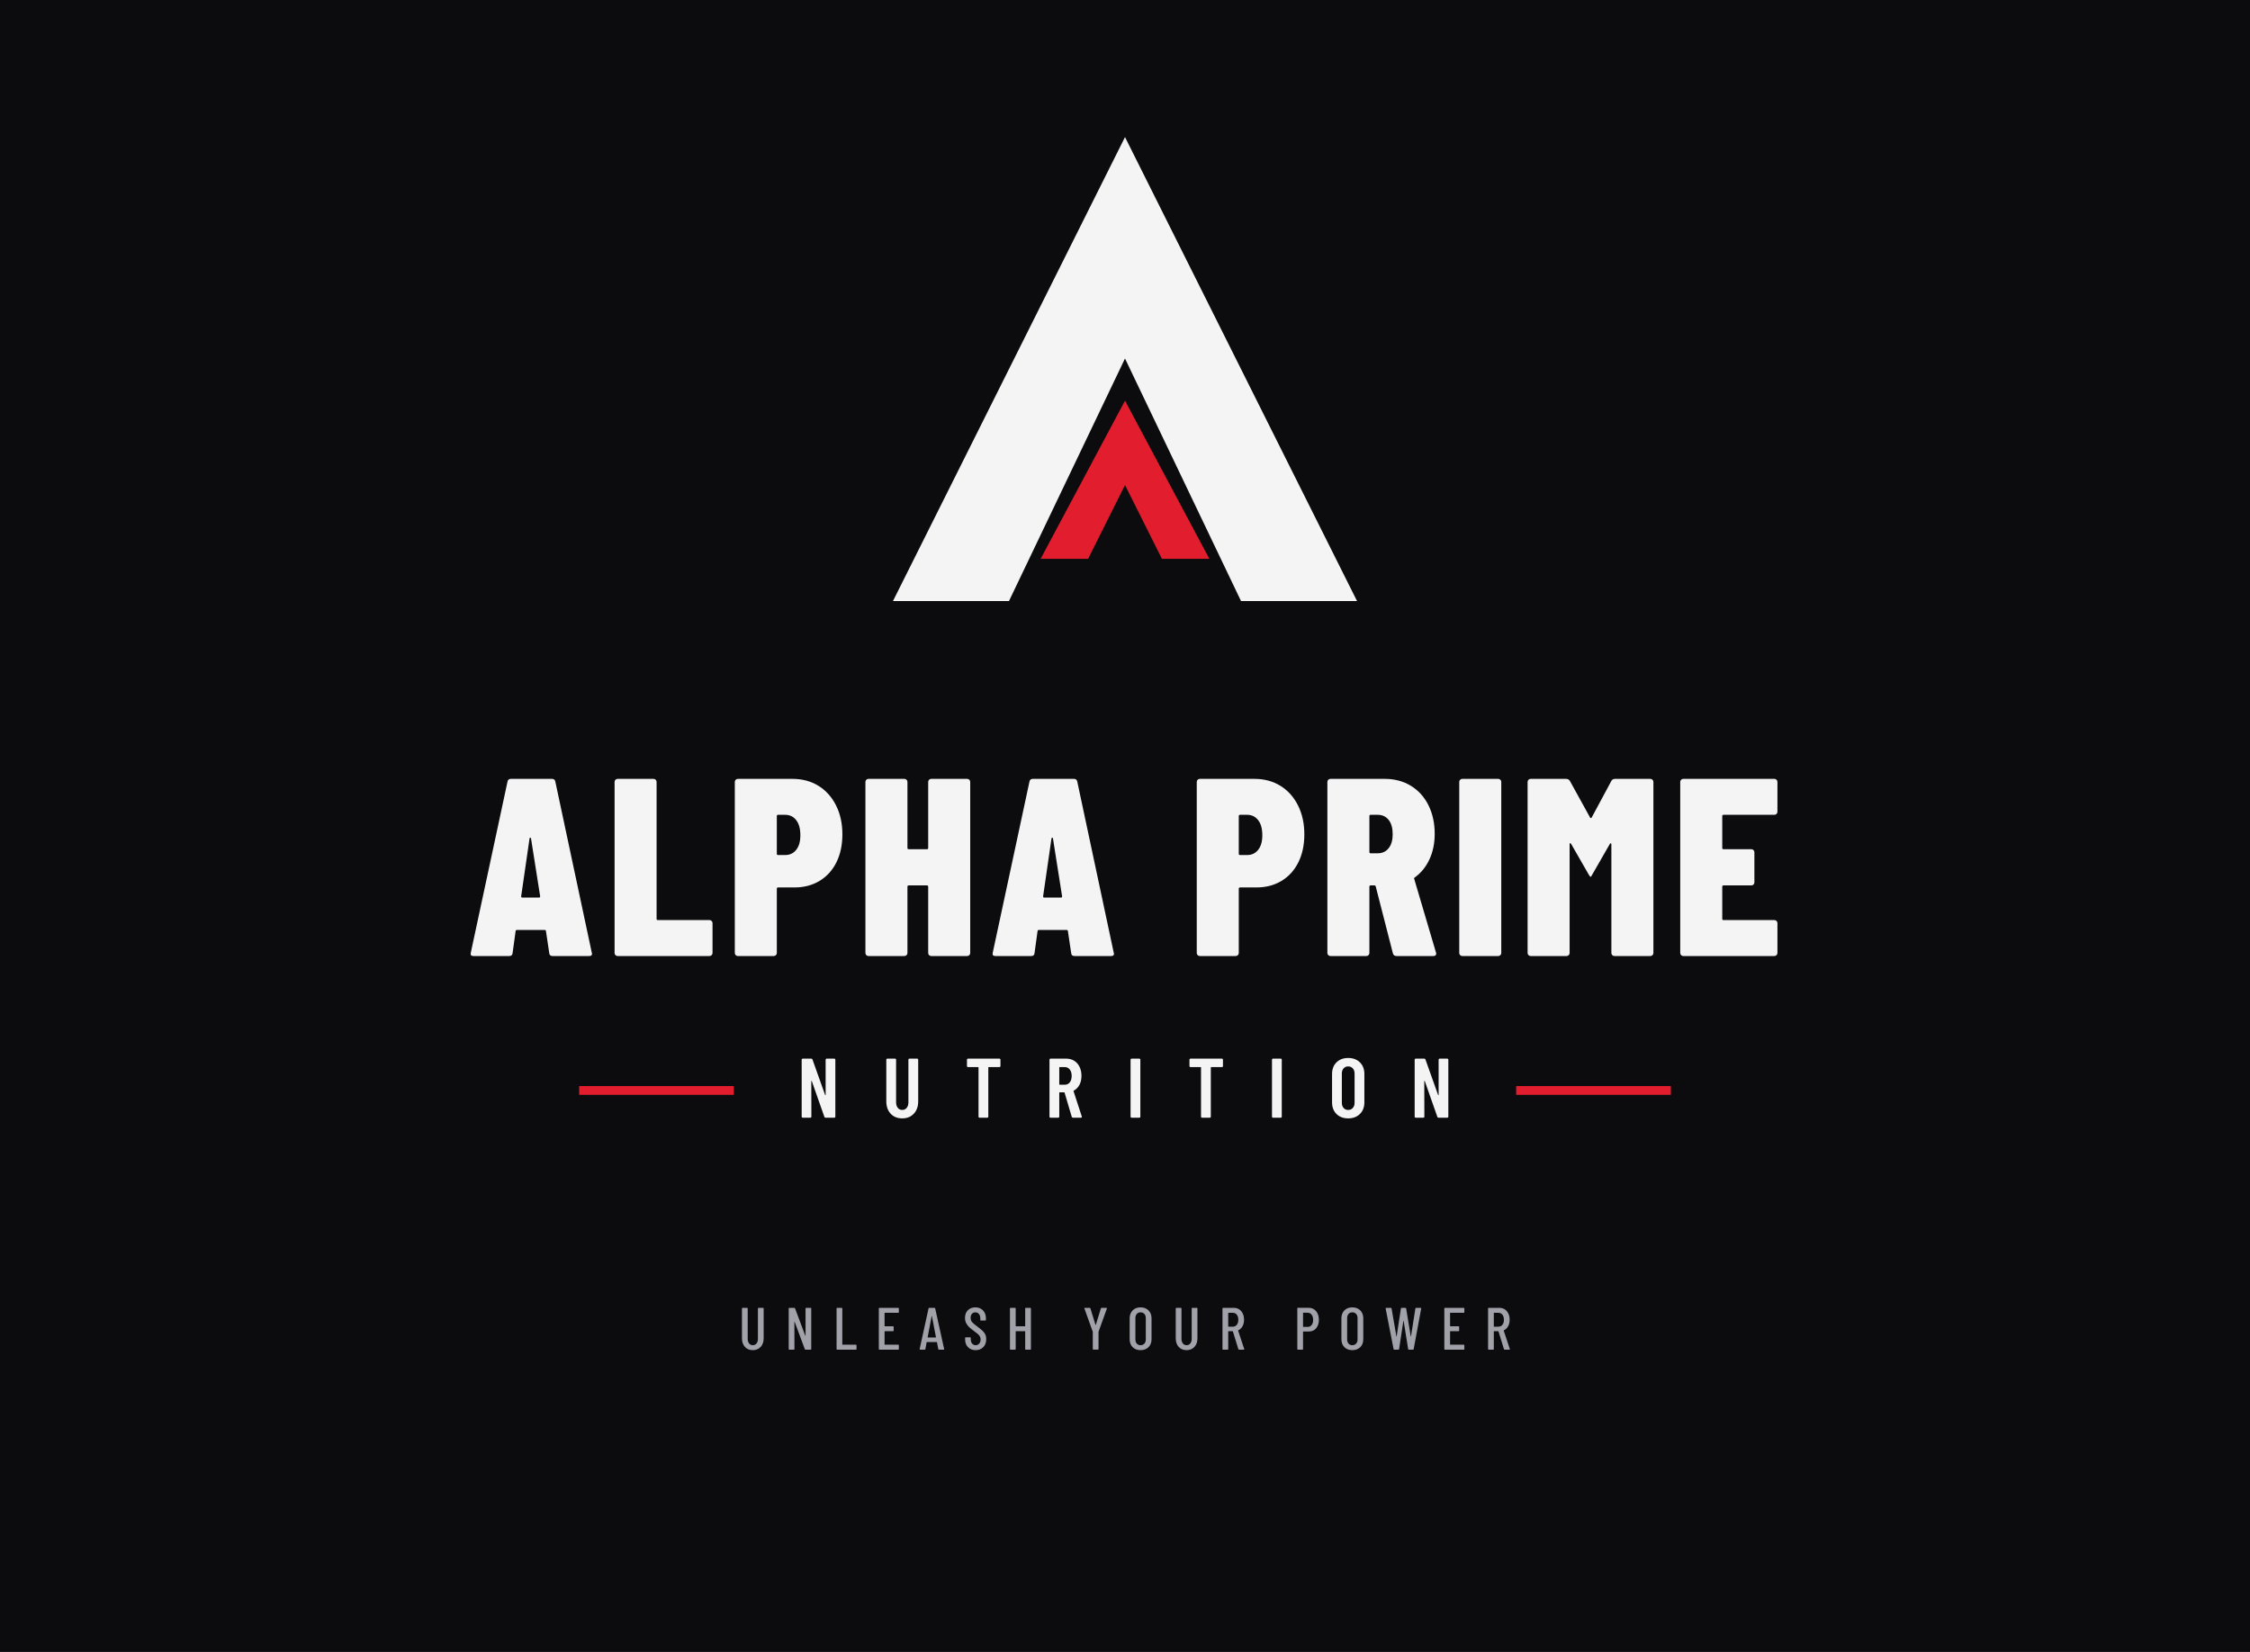
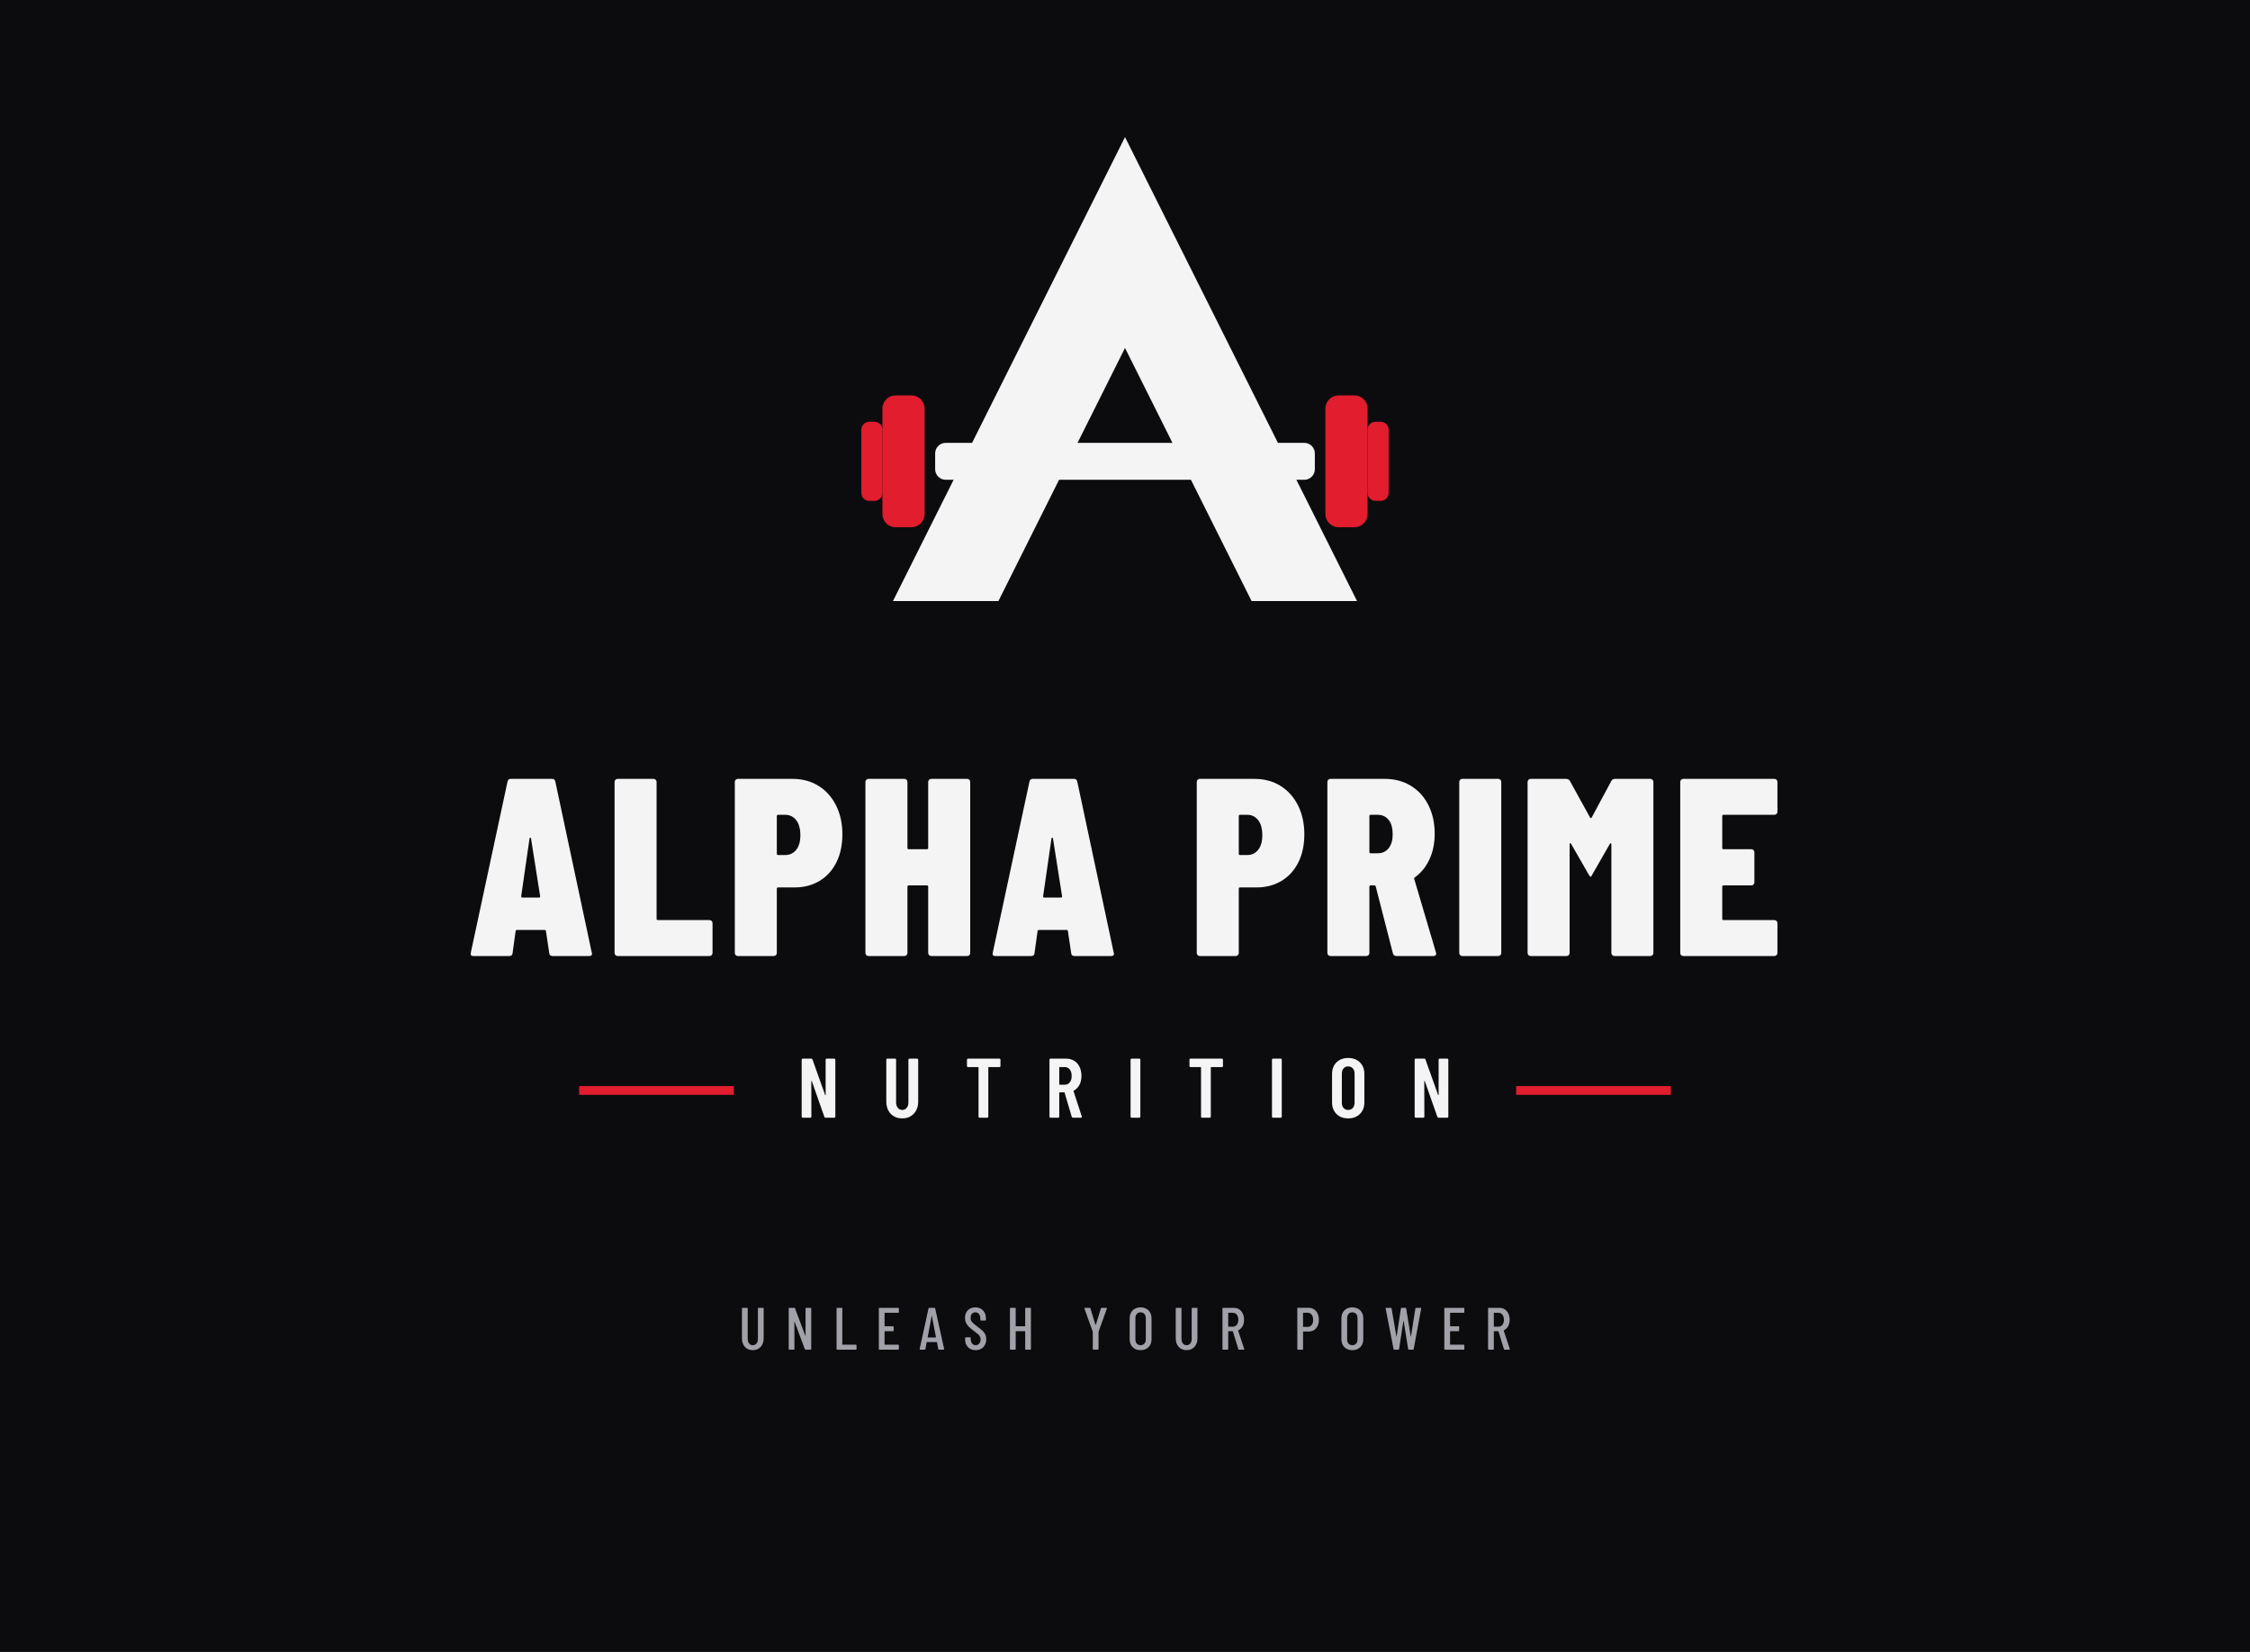
<svg xmlns="http://www.w3.org/2000/svg" viewBox="0 0 640 470" width="640" height="470">
  <rect width="640" height="470" fill="#0C0C0E" />
  <g transform="translate(245.0 30) scale(1.5)">
-     <path fill="#F4F4F5" d="M50 6 L94 94 H72 L50 48 L28 94 H6 Z" />
-     <path fill="#E11D2E" d="M50 56 L66 86 H57 L50 72 L43 86 H34 Z" />
+     <path fill="#F4F4F5" d="M50 6 L94 94 H74 L50 46 L26 94 H6 Z" />
+     <rect x="14" y="64" width="72" height="7" rx="2" fill="#F4F4F5" />
+     <rect x="4" y="55" width="8" height="25" rx="2.5" fill="#E11D2E" />
+     <rect x="88" y="55" width="8" height="25" rx="2.5" fill="#E11D2E" />
+     <rect x="0" y="60" width="4" height="15" rx="1.5" fill="#E11D2E" />
+     <rect x="96" y="60" width="4" height="15" rx="1.5" fill="#E11D2E" />
  </g>
  <path fill="#F4F4F5" d="M156.236 271.208 155.3 264.944Q155.3 264.584 154.868 264.584H147.092Q146.66 264.584 146.66 264.944L145.796 271.208Q145.724 272.0 144.86 272.0H134.636Q133.7 272.0 133.916 271.064L144.356 222.392Q144.5 221.6 145.292 221.6H157.028Q157.82 221.6 157.964 222.392L168.332 271.064L168.404 271.352Q168.404 272.0 167.612 272.0H157.172Q156.308 272.0 156.236 271.208ZM148.532 255.368H153.356Q153.644 255.368 153.644 255.008L151.052 238.592Q150.98 238.304 150.836 238.304Q150.692 238.304 150.62 238.592L148.244 255.008Q148.244 255.368 148.532 255.368Z M174.812 271.136V222.464Q174.812 222.104 175.064 221.852Q175.316 221.6 175.676 221.6H185.9Q186.26 221.6 186.512 221.852Q186.764 222.104 186.764 222.464V261.416Q186.764 261.776 187.124 261.776H201.812Q202.172 261.776 202.424 262.028Q202.676 262.28 202.676 262.64V271.136Q202.676 271.496 202.424 271.748Q202.172 272.0 201.812 272.0H175.676Q175.316 272.0 175.064 271.748Q174.812 271.496 174.812 271.136Z M239.612 237.368Q239.612 241.904 237.92 245.324Q236.228 248.744 233.132 250.616Q230.036 252.488 226.004 252.488H221.324Q220.964 252.488 220.964 252.848V271.136Q220.964 271.496 220.712 271.748Q220.46 272.0 220.1 272.0H209.876Q209.516 272.0 209.264 271.748Q209.012 271.496 209.012 271.136V222.464Q209.012 222.104 209.264 221.852Q209.516 221.6 209.876 221.6H225.428Q229.604 221.6 232.808 223.58Q236.012 225.56 237.812 229.16Q239.612 232.76 239.612 237.368ZM227.66 237.656Q227.66 234.848 226.472 233.336Q225.284 231.824 223.34 231.824H221.324Q220.964 231.824 220.964 232.184V242.912Q220.964 243.272 221.324 243.272H223.34Q225.284 243.272 226.472 241.796Q227.66 240.32 227.66 237.656Z M264.884 221.6H275.108Q275.468 221.6 275.72 221.852Q275.972 222.104 275.972 222.464V271.136Q275.972 271.496 275.72 271.748Q275.468 272.0 275.108 272.0H264.884Q264.524 272.0 264.272 271.748Q264.02 271.496 264.02 271.136V252.272Q264.02 251.912 263.66 251.912H258.476Q258.116 251.912 258.116 252.272V271.136Q258.116 271.496 257.864 271.748Q257.612 272.0 257.252 272.0H247.028Q246.668 272.0 246.416 271.748Q246.164 271.496 246.164 271.136V222.464Q246.164 222.104 246.416 221.852Q246.668 221.6 247.028 221.6H257.252Q257.612 221.6 257.864 221.852Q258.116 222.104 258.116 222.464V241.256Q258.116 241.616 258.476 241.616H263.66Q264.02 241.616 264.02 241.256V222.464Q264.02 222.104 264.272 221.852Q264.524 221.6 264.884 221.6Z M304.7 271.208 303.764 264.944Q303.764 264.584 303.332 264.584H295.556Q295.124 264.584 295.124 264.944L294.26 271.208Q294.188 272.0 293.324 272.0H283.1Q282.164 272.0 282.38 271.064L292.82 222.392Q292.964 221.6 293.756 221.6H305.492Q306.284 221.6 306.428 222.392L316.796 271.064L316.868 271.352Q316.868 272.0 316.076 272.0H305.636Q304.772 272.0 304.7 271.208ZM296.996 255.368H301.82Q302.108 255.368 302.108 255.008L299.516 238.592Q299.444 238.304 299.3 238.304Q299.156 238.304 299.084 238.592L296.708 255.008Q296.708 255.368 296.996 255.368Z M371.012 237.368Q371.012 241.904 369.32 245.324Q367.628 248.744 364.532 250.616Q361.436 252.488 357.404 252.488H352.724Q352.364 252.488 352.364 252.848V271.136Q352.364 271.496 352.112 271.748Q351.86 272.0 351.5 272.0H341.276Q340.916 272.0 340.664 271.748Q340.412 271.496 340.412 271.136V222.464Q340.412 222.104 340.664 221.852Q340.916 221.6 341.276 221.6H356.828Q361.004 221.6 364.208 223.58Q367.412 225.56 369.212 229.16Q371.012 232.76 371.012 237.368ZM359.06 237.656Q359.06 234.848 357.872 233.336Q356.684 231.824 354.74 231.824H352.724Q352.364 231.824 352.364 232.184V242.912Q352.364 243.272 352.724 243.272H354.74Q356.684 243.272 357.872 241.796Q359.06 240.32 359.06 237.656Z M396.212 271.28 391.316 252.2Q391.244 251.912 390.956 251.912H389.876Q389.516 251.912 389.516 252.272V271.136Q389.516 271.496 389.264 271.748Q389.012 272.0 388.652 272.0H378.428Q378.068 272.0 377.816 271.748Q377.564 271.496 377.564 271.136V222.464Q377.564 222.104 377.816 221.852Q378.068 221.6 378.428 221.6H393.908Q398.084 221.6 401.324 223.58Q404.564 225.56 406.328 229.124Q408.092 232.688 408.092 237.224Q408.092 241.256 406.616 244.46Q405.14 247.664 402.476 249.608Q402.332 249.68 402.26 249.788Q402.188 249.896 402.26 250.04L408.452 270.992L408.524 271.28Q408.524 272.0 407.732 272.0H397.22Q396.428 272.0 396.212 271.28ZM389.516 232.184V242.408Q389.516 242.768 389.876 242.768H391.892Q393.836 242.768 394.988 241.328Q396.14 239.888 396.14 237.368Q396.14 234.704 394.988 233.264Q393.836 231.824 391.892 231.824H389.876Q389.516 231.824 389.516 232.184Z M415.076 271.136V222.464Q415.076 222.104 415.328 221.852Q415.58 221.6 415.94 221.6H426.164Q426.524 221.6 426.776 221.852Q427.028 222.104 427.028 222.464V271.136Q427.028 271.496 426.776 271.748Q426.524 272.0 426.164 272.0H415.94Q415.58 272.0 415.328 271.748Q415.076 271.496 415.076 271.136Z M459.428 221.6H469.436Q469.796 221.6 470.048 221.852Q470.3 222.104 470.3 222.464V271.136Q470.3 271.496 470.048 271.748Q469.796 272.0 469.436 272.0H459.212Q458.852 272.0 458.6 271.748Q458.348 271.496 458.348 271.136V240.248Q458.348 239.96 458.204 239.924Q458.06 239.888 457.916 240.104L452.876 248.888Q452.588 249.464 452.444 249.464Q452.3 249.464 451.94 248.888L446.9 240.104Q446.756 239.888 446.612 239.888Q446.468 239.888 446.468 240.176V271.136Q446.468 271.496 446.216 271.748Q445.964 272.0 445.604 272.0H435.38Q435.02 272.0 434.768 271.748Q434.516 271.496 434.516 271.136V222.464Q434.516 222.104 434.768 221.852Q435.02 221.6 435.38 221.6H445.46Q446.18 221.6 446.54 222.176L452.3 232.616Q452.516 232.904 452.732 232.616L458.348 222.176Q458.636 221.6 459.428 221.6Z M504.716 231.824H490.244Q489.884 231.824 489.884 232.184V241.256Q489.884 241.616 490.244 241.616H498.164Q498.524 241.616 498.776 241.868Q499.028 242.12 499.028 242.48V251.048Q499.028 251.408 498.776 251.66Q498.524 251.912 498.164 251.912H490.244Q489.884 251.912 489.884 252.272V261.416Q489.884 261.776 490.244 261.776H504.716Q505.076 261.776 505.328 262.028Q505.58 262.28 505.58 262.64V271.136Q505.58 271.496 505.328 271.748Q505.076 272.0 504.716 272.0H478.796Q478.436 272.0 478.184 271.748Q477.932 271.496 477.932 271.136V222.464Q477.932 222.104 478.184 221.852Q478.436 221.6 478.796 221.6H504.716Q505.076 221.6 505.328 221.852Q505.58 222.104 505.58 222.464V230.96Q505.58 231.32 505.328 231.572Q505.076 231.824 504.716 231.824Z" />
  <path fill="#F4F4F5" d="M235.136 301.2H237.32Q237.44 301.2 237.524 301.284Q237.608 301.368 237.608 301.488V317.712Q237.608 317.832 237.524 317.916Q237.44 318.0 237.32 318.0H234.8Q234.56 318.0 234.488 317.76L230.912 307.584Q230.888 307.512 230.828 307.524Q230.768 307.536 230.768 307.608L230.792 317.712Q230.792 317.832 230.708 317.916Q230.624 318.0 230.504 318.0H228.32Q228.2 318.0 228.116 317.916Q228.032 317.832 228.032 317.712V301.488Q228.032 301.368 228.116 301.284Q228.2 301.2 228.32 301.2H230.792Q231.032 301.2 231.104 301.44L234.704 311.544Q234.728 311.616 234.788 311.604Q234.848 311.592 234.848 311.52V301.488Q234.848 301.368 234.932 301.284Q235.016 301.2 235.136 301.2Z M252.104 313.344V301.488Q252.104 301.368 252.188 301.284Q252.272 301.2 252.392 301.2H254.6Q254.72 301.2 254.804 301.284Q254.888 301.368 254.888 301.488V313.632Q254.888 314.592 255.368 315.192Q255.848 315.792 256.64 315.792Q257.432 315.792 257.912 315.192Q258.392 314.592 258.392 313.632V301.488Q258.392 301.368 258.476 301.284Q258.56 301.2 258.68 301.2H260.888Q261.008 301.2 261.092 301.284Q261.176 301.368 261.176 301.488V313.344Q261.176 315.528 259.928 316.86Q258.68 318.192 256.64 318.192Q254.576 318.192 253.34 316.86Q252.104 315.528 252.104 313.344Z M284.576 301.488V303.312Q284.576 303.432 284.492 303.516Q284.408 303.6 284.288 303.6H281.24Q281.12 303.6 281.12 303.72V317.712Q281.12 317.832 281.036 317.916Q280.952 318.0 280.832 318.0H278.624Q278.504 318.0 278.42 317.916Q278.336 317.832 278.336 317.712V303.72Q278.336 303.6 278.216 303.6H275.336Q275.216 303.6 275.132 303.516Q275.048 303.432 275.048 303.312V301.488Q275.048 301.368 275.132 301.284Q275.216 301.2 275.336 301.2H284.288Q284.408 301.2 284.492 301.284Q284.576 301.368 284.576 301.488Z M304.856 317.76 302.816 310.872Q302.768 310.776 302.696 310.776H301.424Q301.304 310.776 301.304 310.896V317.712Q301.304 317.832 301.22 317.916Q301.136 318.0 301.016 318.0H298.808Q298.688 318.0 298.604 317.916Q298.52 317.832 298.52 317.712V301.488Q298.52 301.368 298.604 301.284Q298.688 301.2 298.808 301.2H303.32Q304.592 301.2 305.564 301.812Q306.536 302.424 307.076 303.54Q307.616 304.656 307.616 306.096Q307.616 307.584 307.04 308.664Q306.464 309.744 305.432 310.296Q305.336 310.32 305.36 310.44L307.712 317.664Q307.736 317.712 307.736 317.784Q307.736 318.0 307.472 318.0H305.168Q304.928 318.0 304.856 317.76ZM301.304 303.72V308.496Q301.304 308.616 301.424 308.616H302.888Q303.752 308.616 304.292 307.944Q304.832 307.272 304.832 306.12Q304.832 304.968 304.292 304.284Q303.752 303.6 302.888 303.6H301.424Q301.304 303.6 301.304 303.72Z M321.584 317.712V301.488Q321.584 301.368 321.668 301.284Q321.752 301.2 321.872 301.2H324.08Q324.2 301.2 324.284 301.284Q324.368 301.368 324.368 301.488V317.712Q324.368 317.832 324.284 317.916Q324.2 318.0 324.08 318.0H321.872Q321.752 318.0 321.668 317.916Q321.584 317.832 321.584 317.712Z M347.864 301.488V303.312Q347.864 303.432 347.78 303.516Q347.696 303.6 347.576 303.6H344.528Q344.408 303.6 344.408 303.72V317.712Q344.408 317.832 344.324 317.916Q344.24 318.0 344.12 318.0H341.912Q341.792 318.0 341.708 317.916Q341.624 317.832 341.624 317.712V303.72Q341.624 303.6 341.504 303.6H338.624Q338.504 303.6 338.42 303.516Q338.336 303.432 338.336 303.312V301.488Q338.336 301.368 338.42 301.284Q338.504 301.2 338.624 301.2H347.576Q347.696 301.2 347.78 301.284Q347.864 301.368 347.864 301.488Z M361.808 317.712V301.488Q361.808 301.368 361.892 301.284Q361.976 301.2 362.096 301.2H364.304Q364.424 301.2 364.508 301.284Q364.592 301.368 364.592 301.488V317.712Q364.592 317.832 364.508 317.916Q364.424 318.0 364.304 318.0H362.096Q361.976 318.0 361.892 317.916Q361.808 317.832 361.808 317.712Z M378.896 313.632V305.568Q378.896 303.504 380.156 302.256Q381.416 301.008 383.48 301.008Q385.544 301.008 386.816 302.256Q388.088 303.504 388.088 305.568V313.632Q388.088 315.696 386.816 316.944Q385.544 318.192 383.48 318.192Q381.416 318.192 380.156 316.944Q378.896 315.696 378.896 313.632ZM385.304 313.752V305.448Q385.304 304.536 384.8 303.972Q384.296 303.408 383.48 303.408Q382.664 303.408 382.172 303.972Q381.68 304.536 381.68 305.448V313.752Q381.68 314.664 382.172 315.228Q382.664 315.792 383.48 315.792Q384.296 315.792 384.8 315.228Q385.304 314.664 385.304 313.752Z M409.496 301.2H411.68Q411.8 301.2 411.884 301.284Q411.968 301.368 411.968 301.488V317.712Q411.968 317.832 411.884 317.916Q411.8 318.0 411.68 318.0H409.16Q408.92 318.0 408.848 317.76L405.272 307.584Q405.248 307.512 405.188 307.524Q405.128 307.536 405.128 307.608L405.152 317.712Q405.152 317.832 405.068 317.916Q404.984 318.0 404.864 318.0H402.68Q402.56 318.0 402.476 317.916Q402.392 317.832 402.392 317.712V301.488Q402.392 301.368 402.476 301.284Q402.56 301.2 402.68 301.2H405.152Q405.392 301.2 405.464 301.44L409.064 311.544Q409.088 311.616 409.148 311.604Q409.208 311.592 409.208 311.52V301.488Q409.208 301.368 409.292 301.284Q409.376 301.2 409.496 301.2Z" />
  <rect x="164.736" y="309" width="44" height="2.5" fill="#E11D2E" />
  <rect x="431.264" y="309" width="44" height="2.5" fill="#E11D2E" />
  <path fill="#A1A1AA" d="M211.047 380.77V372.27Q211.047 372.1 211.217 372.1H212.509Q212.679 372.1 212.679 372.27V380.94Q212.679 381.739 213.079 382.232Q213.478 382.725 214.124 382.725Q214.787 382.725 215.187 382.232Q215.586 381.739 215.586 380.94V372.27Q215.586 372.1 215.756 372.1H217.048Q217.218 372.1 217.218 372.27V380.77Q217.218 382.283 216.368 383.21Q215.518 384.136 214.124 384.136Q212.73 384.136 211.888 383.21Q211.047 382.283 211.047 380.77Z M229.305 372.1H230.58Q230.75 372.1 230.75 372.27V383.83Q230.75 384.0 230.58 384.0H229.118Q228.982 384.0 228.931 383.864L226.041 376.095Q226.024 376.061 225.99 376.069Q225.956 376.078 225.956 376.112L225.973 383.83Q225.973 384.0 225.803 384.0H224.511Q224.341 384.0 224.341 383.83V372.27Q224.341 372.1 224.511 372.1H225.956Q226.092 372.1 226.143 372.236L229.05 380.005Q229.067 380.056 229.101 380.048Q229.135 380.039 229.135 379.988V372.27Q229.135 372.1 229.305 372.1Z M237.958 383.83V372.27Q237.958 372.1 238.128 372.1H239.42Q239.59 372.1 239.59 372.27V382.521Q239.59 382.589 239.658 382.589H243.466Q243.636 382.589 243.636 382.759V383.83Q243.636 384.0 243.466 384.0H238.128Q237.958 384.0 237.958 383.83Z M255.502 373.511H251.677Q251.609 373.511 251.609 373.579V377.268Q251.609 377.336 251.677 377.336H254.023Q254.193 377.336 254.193 377.506V378.577Q254.193 378.747 254.023 378.747H251.677Q251.609 378.747 251.609 378.815V382.521Q251.609 382.589 251.677 382.589H255.502Q255.672 382.589 255.672 382.759V383.83Q255.672 384.0 255.502 384.0H250.147Q249.977 384.0 249.977 383.83V372.27Q249.977 372.1 250.147 372.1H255.502Q255.672 372.1 255.672 372.27V373.341Q255.672 373.511 255.502 373.511Z M266.892 383.847 266.518 381.892Q266.518 381.858 266.493 381.841Q266.467 381.824 266.433 381.824H263.662Q263.628 381.824 263.603 381.841Q263.577 381.858 263.577 381.892L263.22 383.847Q263.203 384.0 263.033 384.0H261.741Q261.656 384.0 261.614 383.949Q261.571 383.898 261.588 383.813L264.121 372.253Q264.155 372.1 264.308 372.1H265.821Q265.991 372.1 266.008 372.253L268.558 383.813V383.847Q268.558 384.0 268.405 384.0H267.079Q266.926 384.0 266.892 383.847ZM263.917 380.532H266.178Q266.229 380.532 266.229 380.464L265.073 374.429Q265.056 374.395 265.039 374.395Q265.022 374.395 265.005 374.429L263.866 380.464Q263.866 380.532 263.917 380.532Z M274.525 381.093V380.651Q274.525 380.481 274.695 380.481H275.953Q276.123 380.481 276.123 380.651V381.008Q276.123 381.79 276.514 382.258Q276.905 382.725 277.517 382.725Q278.129 382.725 278.529 382.274Q278.928 381.824 278.928 381.093Q278.928 380.6 278.716 380.226Q278.503 379.852 278.155 379.554Q277.806 379.257 277.024 378.679Q276.157 378.033 275.664 377.574Q275.171 377.115 274.831 376.469Q274.491 375.823 274.491 374.956Q274.491 373.579 275.307 372.772Q276.123 371.964 277.432 371.964Q278.792 371.964 279.617 372.831Q280.441 373.698 280.441 375.109V375.534Q280.441 375.704 280.271 375.704H279.013Q278.843 375.704 278.843 375.534V375.075Q278.843 374.31 278.452 373.842Q278.061 373.375 277.432 373.375Q276.837 373.375 276.463 373.791Q276.089 374.208 276.089 374.956Q276.089 375.636 276.463 376.104Q276.837 376.571 277.908 377.353Q278.928 378.118 279.447 378.594Q279.965 379.07 280.245 379.639Q280.526 380.209 280.526 380.991Q280.526 382.419 279.693 383.278Q278.86 384.136 277.517 384.136Q276.174 384.136 275.35 383.294Q274.525 382.453 274.525 381.093Z M291.78 372.1H293.072Q293.242 372.1 293.242 372.27V383.83Q293.242 384.0 293.072 384.0H291.78Q291.61 384.0 291.61 383.83V378.815Q291.61 378.747 291.542 378.747H288.975Q288.907 378.747 288.907 378.815V383.83Q288.907 384.0 288.737 384.0H287.445Q287.275 384.0 287.275 383.83V372.27Q287.275 372.1 287.445 372.1H288.737Q288.907 372.1 288.907 372.27V377.268Q288.907 377.336 288.975 377.336H291.542Q291.61 377.336 291.61 377.268V372.27Q291.61 372.1 291.78 372.1Z M310.837 383.813V378.951L310.82 378.866L308.457 372.287L308.44 372.219Q308.44 372.1 308.593 372.1H309.953Q310.106 372.1 310.157 372.236L311.602 376.928Q311.619 376.962 311.653 376.962Q311.687 376.962 311.704 376.928L313.149 372.236Q313.2 372.1 313.353 372.1H314.713Q314.9 372.1 314.849 372.287L312.486 378.866L312.469 378.951V383.813Q312.469 383.983 312.299 383.983H311.007Q310.837 383.983 310.837 383.813Z M321.326 381.025V375.092Q321.326 373.681 322.176 372.822Q323.026 371.964 324.42 371.964Q325.831 371.964 326.69 372.822Q327.548 373.681 327.548 375.092V381.025Q327.548 382.436 326.69 383.286Q325.831 384.136 324.42 384.136Q323.026 384.136 322.176 383.286Q321.326 382.436 321.326 381.025ZM325.916 381.093V375.007Q325.916 374.276 325.508 373.826Q325.1 373.375 324.42 373.375Q323.757 373.375 323.357 373.826Q322.958 374.276 322.958 375.007V381.093Q322.958 381.824 323.357 382.274Q323.757 382.725 324.42 382.725Q325.1 382.725 325.508 382.274Q325.916 381.824 325.916 381.093Z M334.433 380.77V372.27Q334.433 372.1 334.603 372.1H335.895Q336.065 372.1 336.065 372.27V380.94Q336.065 381.739 336.464 382.232Q336.864 382.725 337.51 382.725Q338.173 382.725 338.572 382.232Q338.972 381.739 338.972 380.94V372.27Q338.972 372.1 339.142 372.1H340.434Q340.604 372.1 340.604 372.27V380.77Q340.604 382.283 339.754 383.21Q338.904 384.136 337.51 384.136Q336.116 384.136 335.274 383.21Q334.433 382.283 334.433 380.77Z M352.249 383.864 350.685 378.798Q350.668 378.747 350.617 378.747H349.427Q349.359 378.747 349.359 378.815V383.83Q349.359 384.0 349.189 384.0H347.897Q347.727 384.0 347.727 383.83V372.27Q347.727 372.1 347.897 372.1H350.94Q351.807 372.1 352.47 372.525Q353.133 372.95 353.498 373.724Q353.864 374.497 353.864 375.483Q353.864 376.554 353.422 377.344Q352.98 378.135 352.215 378.492Q352.164 378.543 352.181 378.594L353.915 383.813L353.932 383.881Q353.932 384.0 353.779 384.0H352.453Q352.3 384.0 352.249 383.864ZM349.359 373.579V377.387Q349.359 377.455 349.427 377.455H350.685Q351.382 377.455 351.807 376.919Q352.232 376.384 352.232 375.5Q352.232 374.582 351.807 374.047Q351.382 373.511 350.685 373.511H349.427Q349.359 373.511 349.359 373.579Z M375.148 375.5Q375.148 376.996 374.366 377.914Q373.584 378.832 372.309 378.832H370.711Q370.643 378.832 370.643 378.9V383.83Q370.643 384.0 370.473 384.0H369.181Q369.011 384.0 369.011 383.83V372.253Q369.011 372.083 369.181 372.083H372.224Q373.533 372.083 374.341 373.026Q375.148 373.97 375.148 375.5ZM373.516 375.534Q373.516 374.599 373.091 374.047Q372.666 373.494 371.969 373.494H370.711Q370.643 373.494 370.643 373.562V377.455Q370.643 377.523 370.711 377.523H371.969Q372.666 377.523 373.091 376.988Q373.516 376.452 373.516 375.534Z M381.557 381.025V375.092Q381.557 373.681 382.407 372.822Q383.257 371.964 384.651 371.964Q386.062 371.964 386.921 372.822Q387.779 373.681 387.779 375.092V381.025Q387.779 382.436 386.921 383.286Q386.062 384.136 384.651 384.136Q383.257 384.136 382.407 383.286Q381.557 382.436 381.557 381.025ZM386.147 381.093V375.007Q386.147 374.276 385.739 373.826Q385.331 373.375 384.651 373.375Q383.988 373.375 383.588 373.826Q383.189 374.276 383.189 375.007V381.093Q383.189 381.824 383.588 382.274Q383.988 382.725 384.651 382.725Q385.331 382.725 385.739 382.274Q386.147 381.824 386.147 381.093Z M396.398 383.847 394.137 372.287V372.253Q394.137 372.1 394.29 372.1H395.633Q395.803 372.1 395.82 372.253L397.197 380.226Q397.214 380.26 397.231 380.26Q397.248 380.26 397.265 380.226L398.489 372.253Q398.506 372.1 398.659 372.1H399.798Q399.951 372.1 399.968 372.253L401.277 380.226Q401.294 380.26 401.311 380.26Q401.328 380.26 401.345 380.226L402.603 372.253Q402.637 372.1 402.773 372.1H404.099Q404.184 372.1 404.226 372.151Q404.269 372.202 404.252 372.287L402.11 383.847Q402.093 384.0 401.923 384.0H400.716Q400.58 384.0 400.546 383.847L399.254 375.806Q399.237 375.772 399.212 375.772Q399.186 375.772 399.186 375.806L397.962 383.847Q397.945 384.0 397.792 384.0H396.585Q396.432 384.0 396.398 383.847Z M416.356 373.511H412.531Q412.463 373.511 412.463 373.579V377.268Q412.463 377.336 412.531 377.336H414.877Q415.047 377.336 415.047 377.506V378.577Q415.047 378.747 414.877 378.747H412.531Q412.463 378.747 412.463 378.815V382.521Q412.463 382.589 412.531 382.589H416.356Q416.526 382.589 416.526 382.759V383.83Q416.526 384.0 416.356 384.0H411.001Q410.831 384.0 410.831 383.83V372.27Q410.831 372.1 411.001 372.1H416.356Q416.526 372.1 416.526 372.27V373.341Q416.526 373.511 416.356 373.511Z M427.797 383.864 426.233 378.798Q426.216 378.747 426.165 378.747H424.975Q424.907 378.747 424.907 378.815V383.83Q424.907 384.0 424.737 384.0H423.445Q423.275 384.0 423.275 383.83V372.27Q423.275 372.1 423.445 372.1H426.488Q427.355 372.1 428.018 372.525Q428.681 372.95 429.046 373.724Q429.412 374.497 429.412 375.483Q429.412 376.554 428.97 377.344Q428.528 378.135 427.763 378.492Q427.712 378.543 427.729 378.594L429.463 383.813L429.48 383.881Q429.48 384.0 429.327 384.0H428.001Q427.848 384.0 427.797 383.864ZM424.907 373.579V377.387Q424.907 377.455 424.975 377.455H426.233Q426.93 377.455 427.355 376.919Q427.78 376.384 427.78 375.5Q427.78 374.582 427.355 374.047Q426.93 373.511 426.233 373.511H424.975Q424.907 373.511 424.907 373.579Z" />
</svg>
